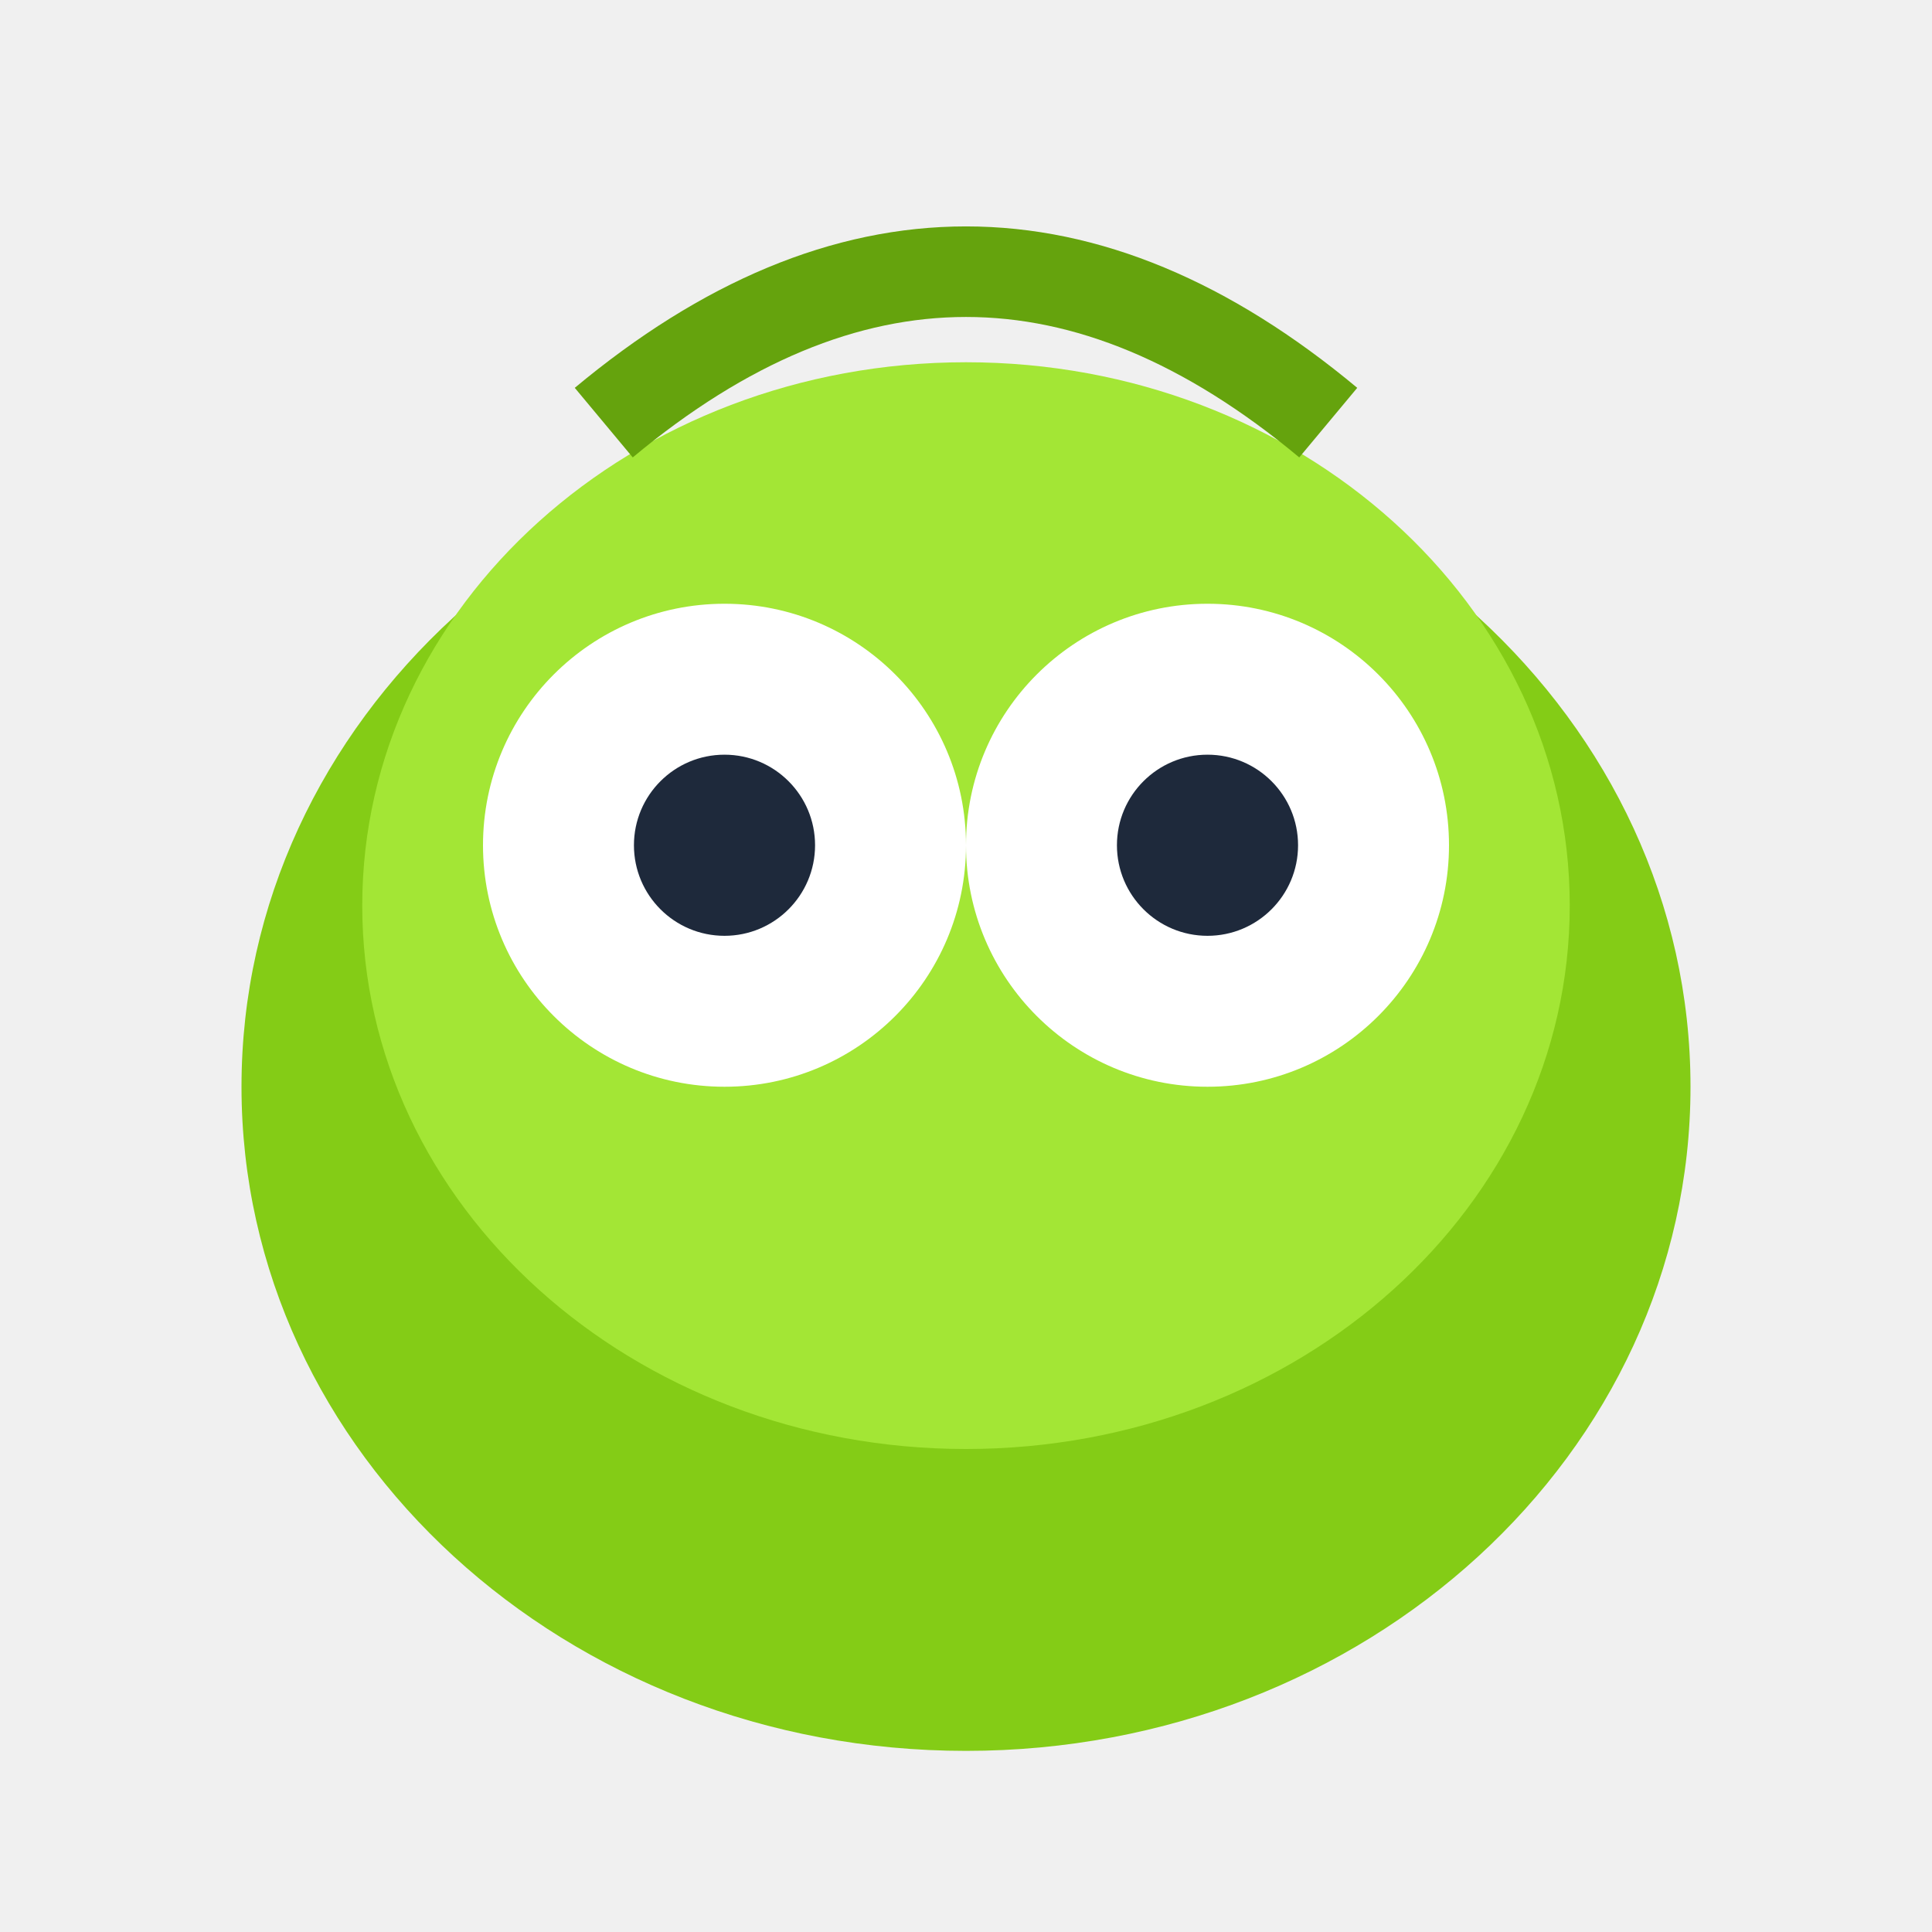
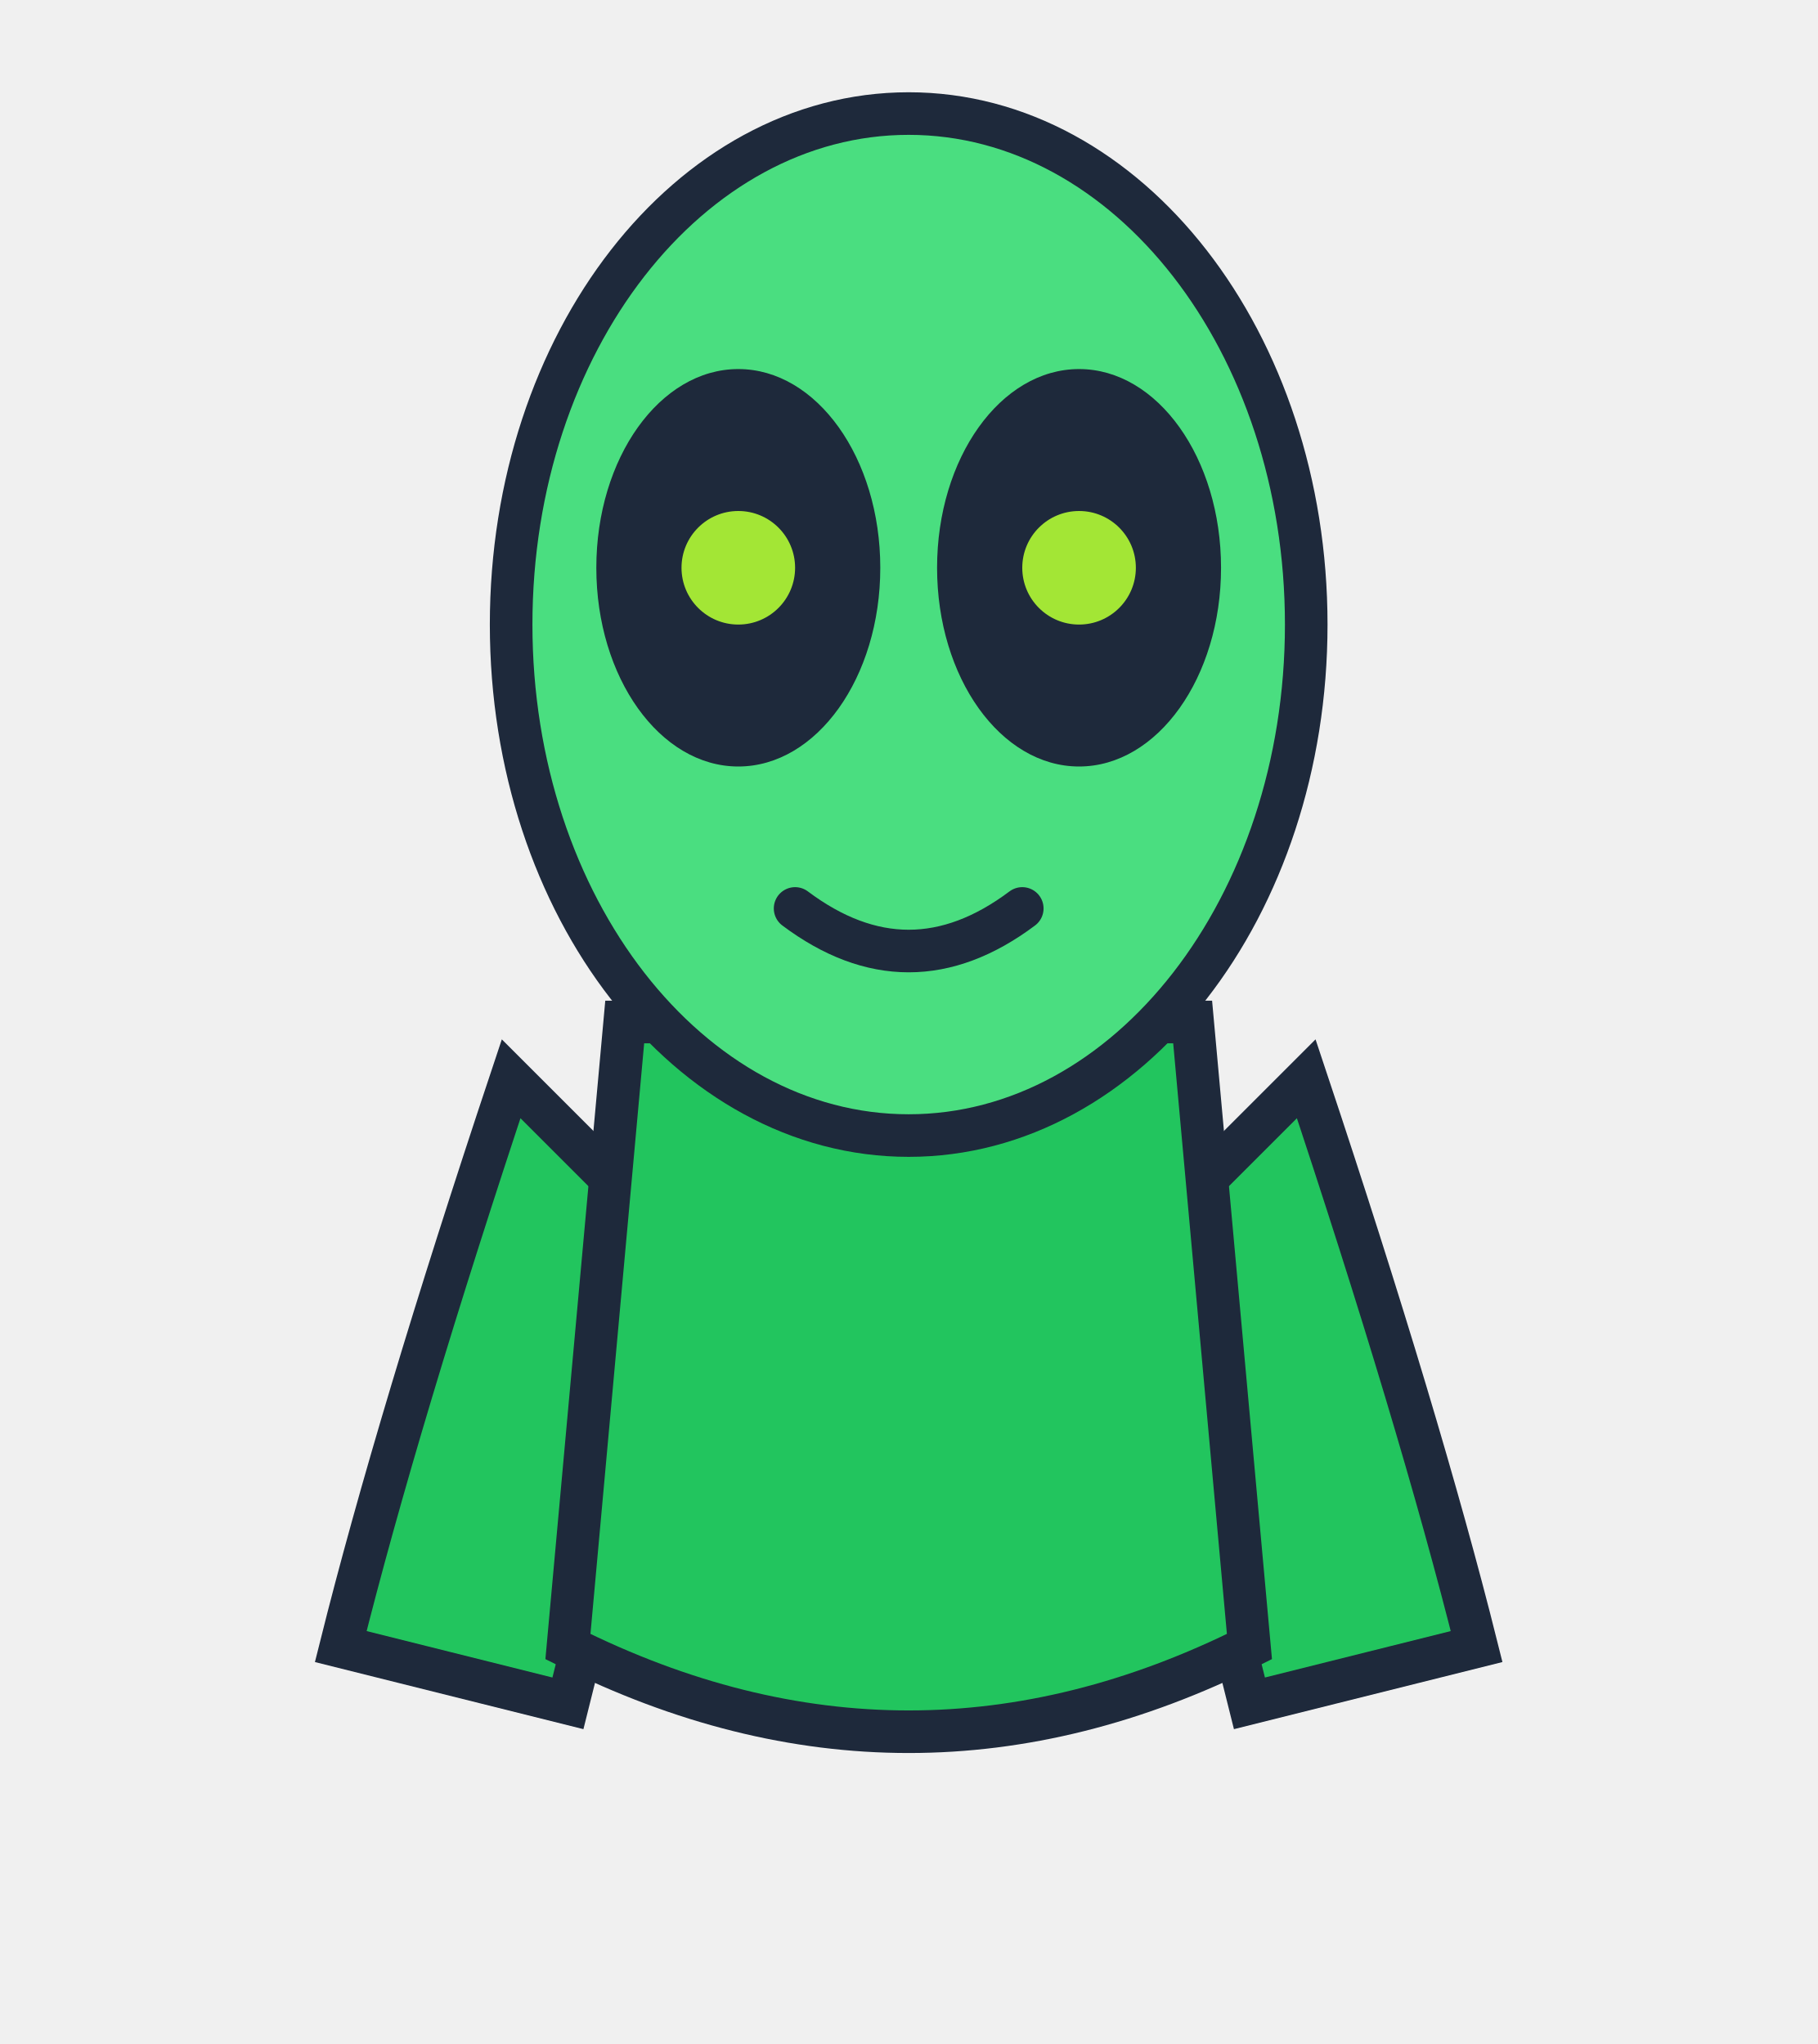
- <svg xmlns="http://www.w3.org/2000/svg" viewBox="0 0 64 64">
-   <ellipse cx="32" cy="36" rx="24" ry="22" fill="#84cc16" />
-   <ellipse cx="32" cy="30" rx="20" ry="18" fill="#a3e635" />
-   <circle cx="24" cy="28" r="8" fill="#fff" />
-   <circle cx="40" cy="28" r="8" fill="#fff" />
-   <circle cx="24" cy="28" r="3" fill="#1e293b" />
-   <circle cx="40" cy="28" r="3" fill="#1e293b" />
-   <path d="M20 14 Q32 4 44 14" stroke="#65a30d" stroke-width="3" fill="none" />
+ <svg xmlns="http://www.w3.org/2000/svg" viewBox="0 0 64 72">
+   <path d="M18 38 Q14 50 12 58 L20 60 Q22 52 24 44 Z" fill="#22c55e" stroke="#1e293b" stroke-width="1.5" />
+   <path d="M46 38 Q50 50 52 58 L44 60 Q42 52 40 44 Z" fill="#22c55e" stroke="#1e293b" stroke-width="1.5" />
+   <path d="M22 36 L42 36 L44 58 Q32 64 20 58 Z" fill="#22c55e" stroke="#1e293b" stroke-width="1.5" />
+   <ellipse cx="32" cy="22" rx="14" ry="18" fill="#4ade80" stroke="#1e293b" stroke-width="1.5" />
+   <ellipse cx="26" cy="20" rx="5" ry="7" fill="#1e293b" />
+   <ellipse cx="38" cy="20" rx="5" ry="7" fill="#1e293b" />
+   <circle cx="26" cy="20" r="2" fill="#a3e635" />
+   <circle cx="38" cy="20" r="2" fill="#a3e635" />
+   <path d="M28 32 Q32 35 36 32" stroke="#1e293b" stroke-width="1.5" fill="none" stroke-linecap="round" />
</svg>
